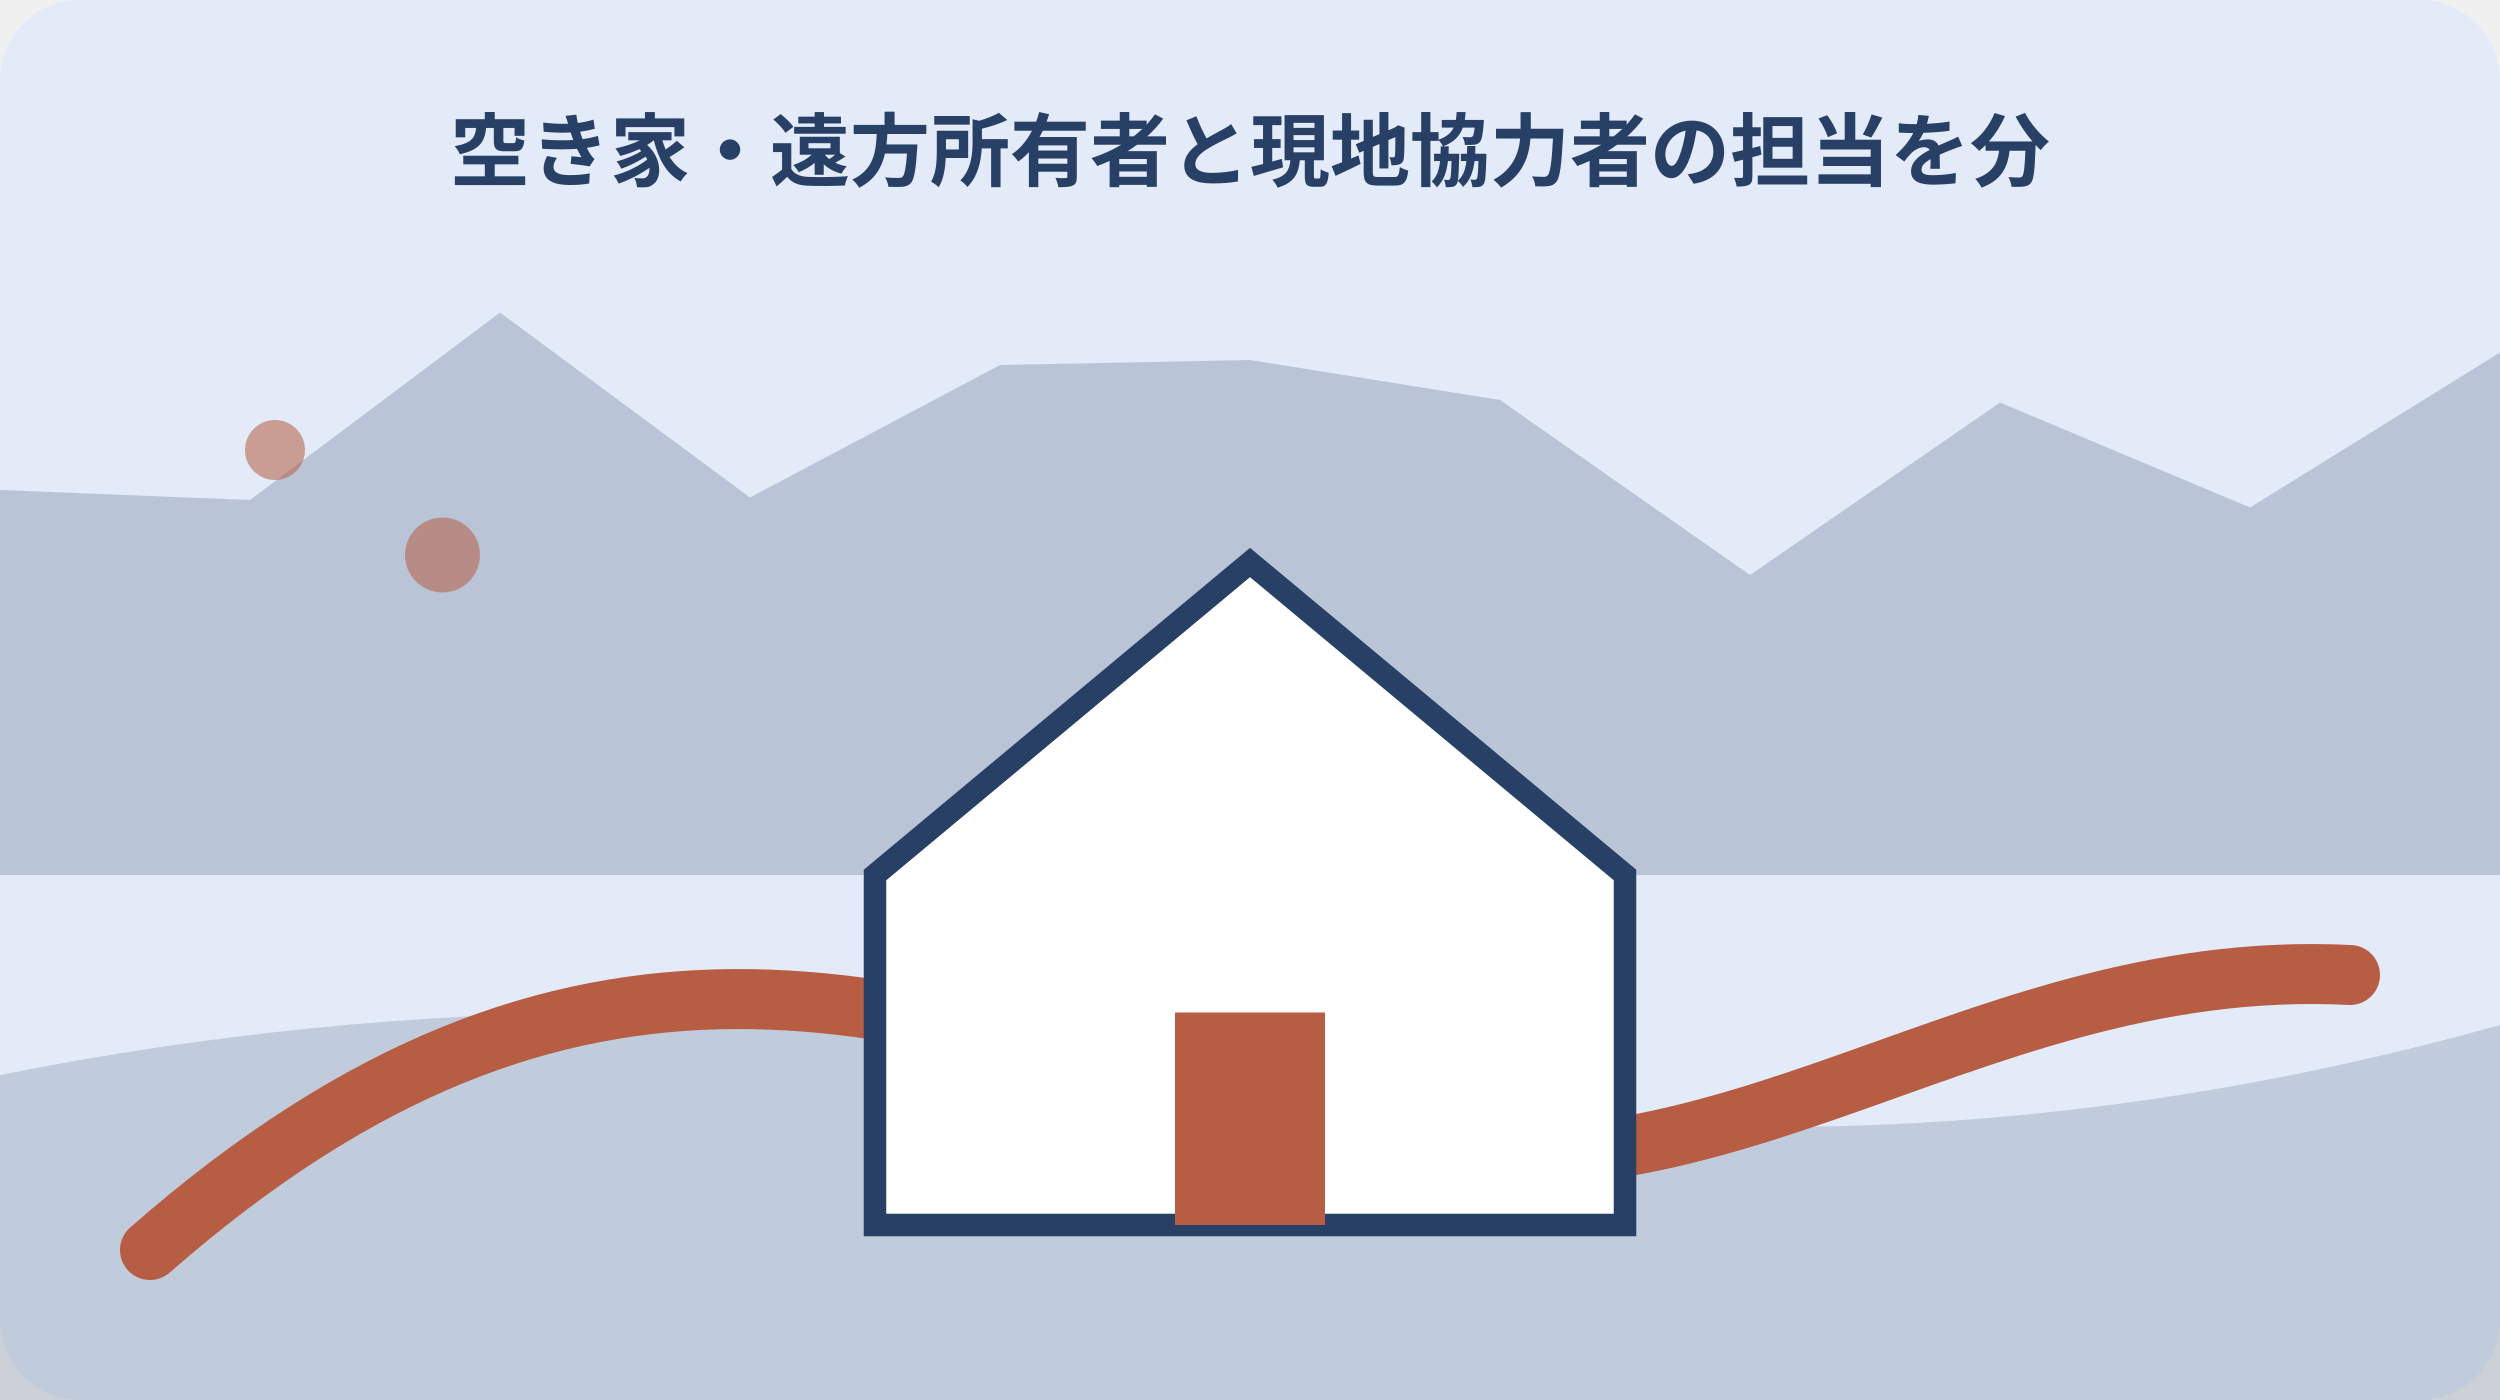
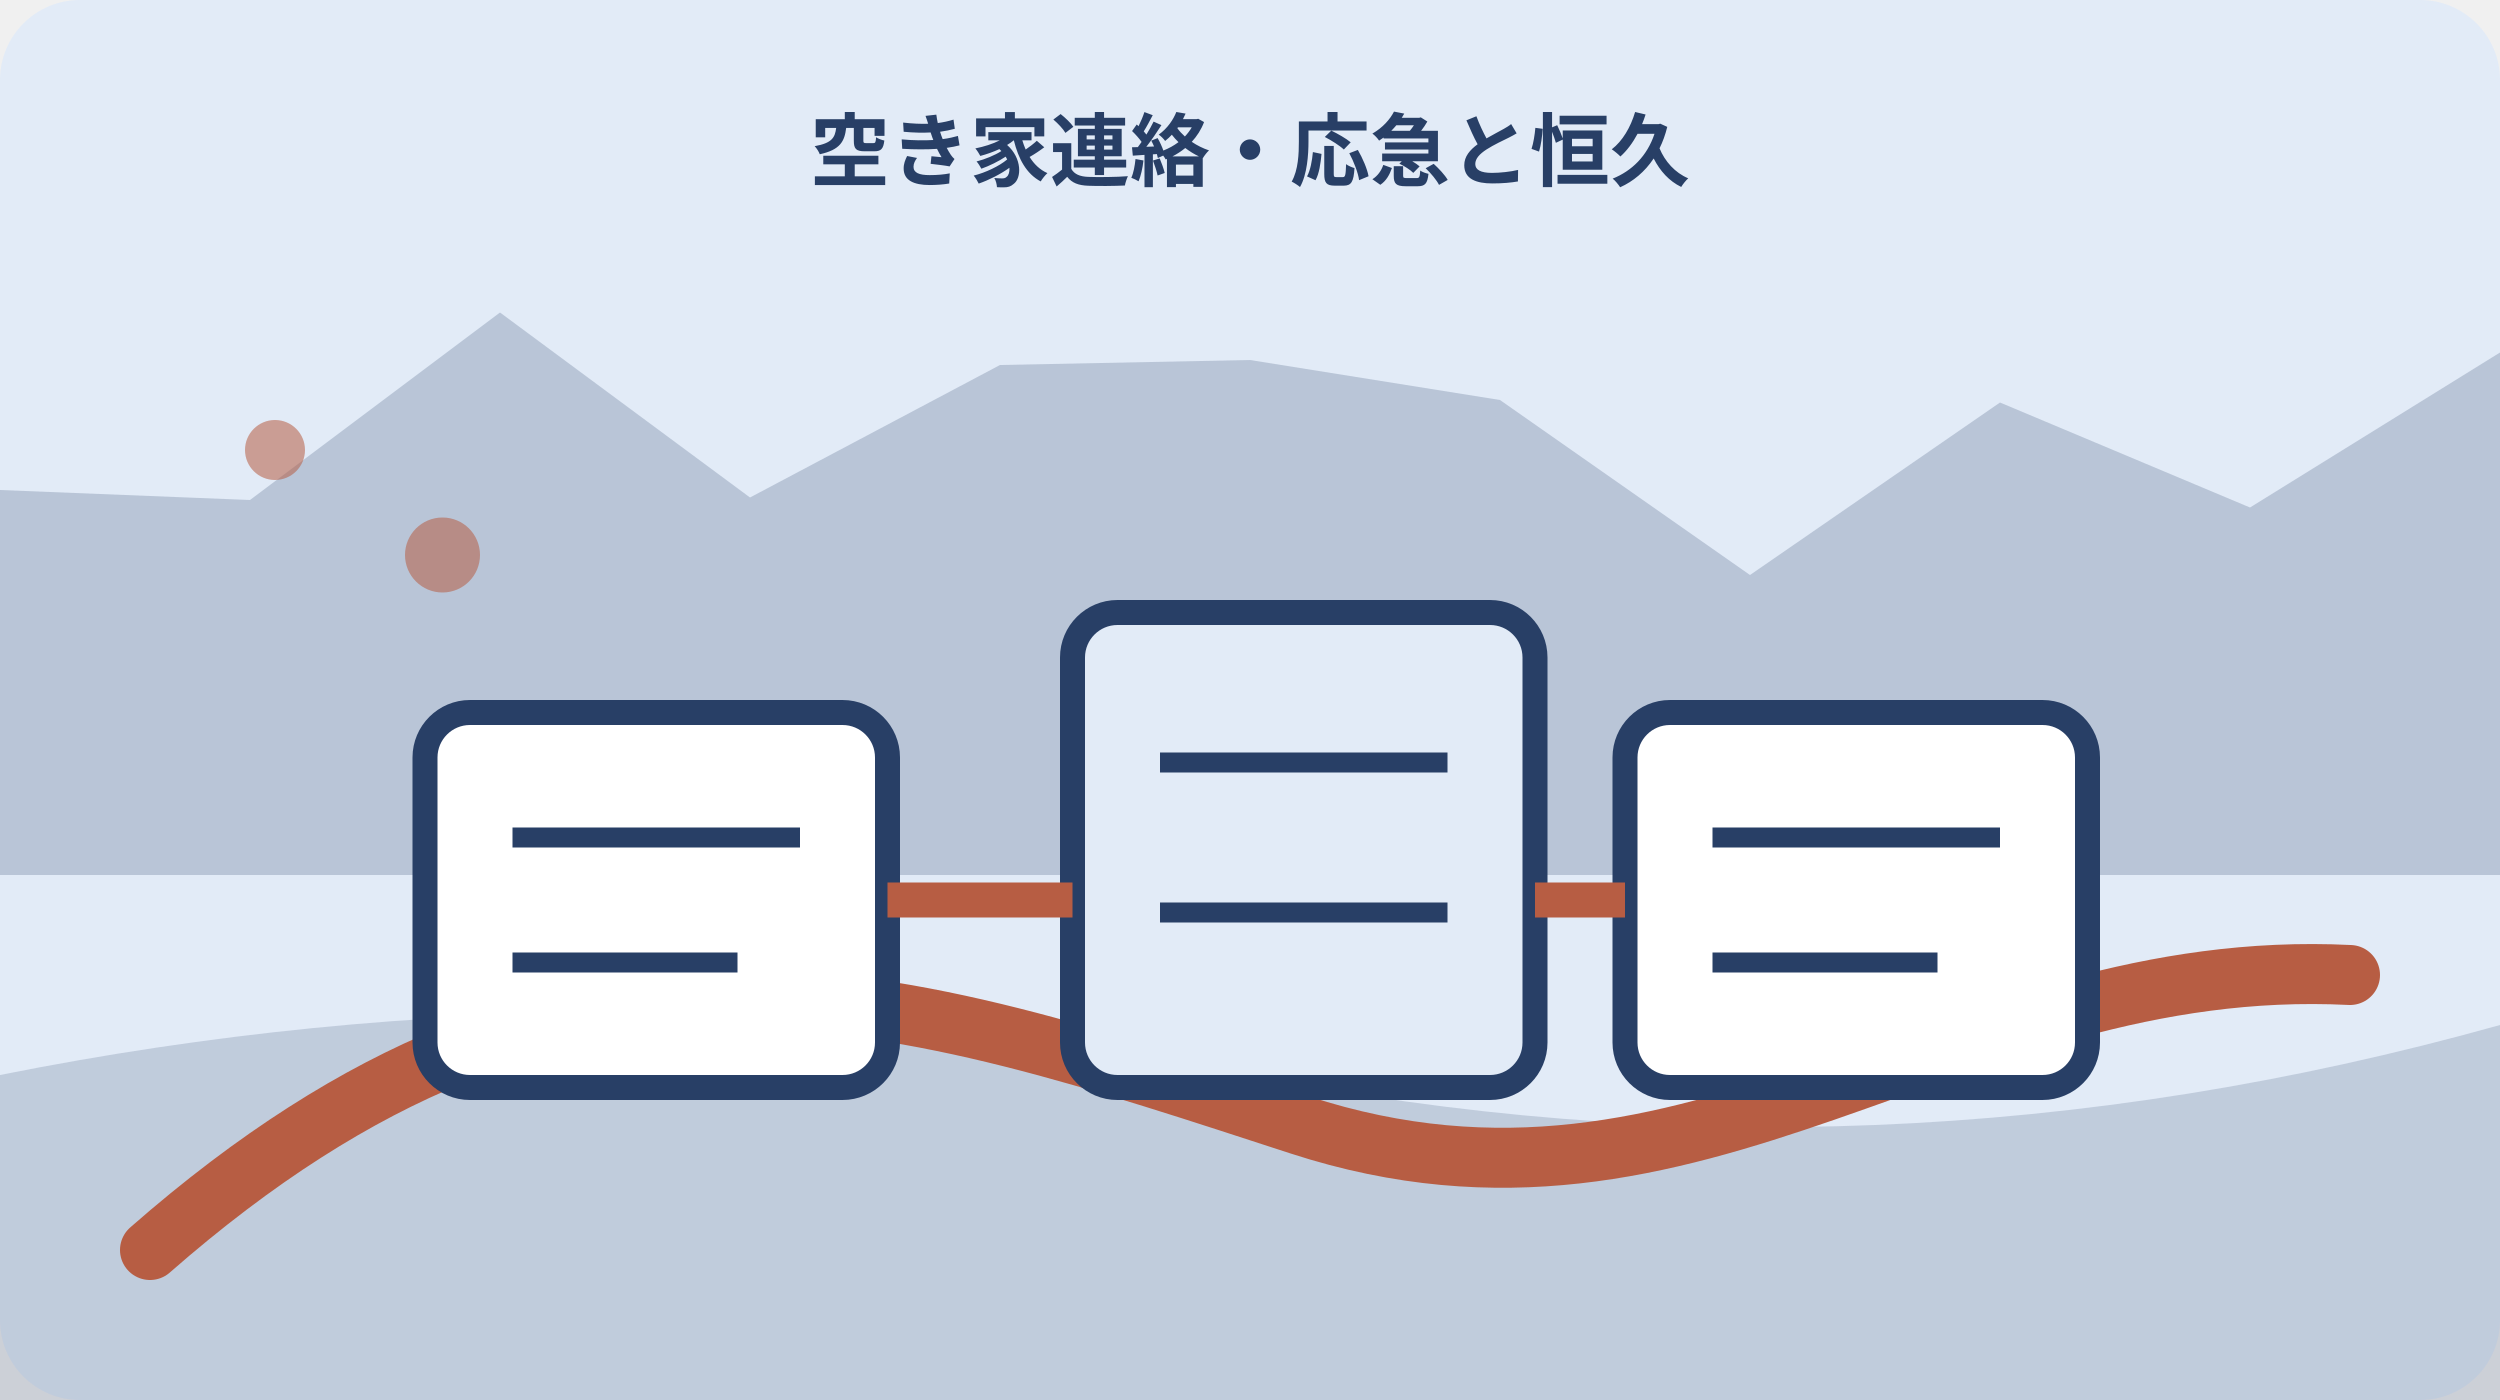
<svg xmlns="http://www.w3.org/2000/svg" width="1000" height="560" viewBox="0 0 1000 560" role="img" aria-labelledby="title desc" data-illustration="mori-editorial" data-topic-id="130" data-scene-index="3">
  <rect width="1000" height="560" rx="32" fill="#e2ebf7" />
  <polygon points="0,196 100,200 200,125 300,199 400,146 500,144 600,160 700,230 800,161 900,203 1000,141 1000,350 0,350" fill="#283f66" opacity=".22" />
  <path d="M0 430 Q250 380 500 430 T1000 410 V560 H0Z" fill="#283f66" opacity=".18" />
  <path d="M60 500 C230 351 360 398 520 450 S780 382 940 390" fill="none" stroke="#b75d43" stroke-width="24" stroke-linecap="round" />
  <circle cx="110" cy="180" r="12" fill="#b75d43" opacity=".55" />
  <circle cx="177" cy="222" r="15" fill="#b75d43" opacity=".55" />
-   <g data-scene="home">
-     <path d="M350 350 500 225l150 125v140H350Z" fill="#fff" stroke="#283f66" stroke-width="9" />
-     <rect x="470" y="405" width="60" height="85" fill="#b75d43" />
+   <g data-scene="temporary-permanent-response-route">
+     <rect x="170" y="285" width="185" height="150" rx="18" fill="#fff" stroke="#283f66" stroke-width="10" />
+     <rect x="429" y="245" width="185" height="190" rx="18" fill="#e2ebf7" stroke="#283f66" stroke-width="10" />
+     <rect x="650" y="285" width="185" height="150" rx="18" fill="#fff" stroke="#283f66" stroke-width="10" />
+     <path d="M355 360h74M614 360h36" stroke="#b75d43" stroke-width="14" />
+     <path d="M205 335h115M205 385h90M464 305h115M464 365h115M685 335h115M685 385h90" stroke="#283f66" stroke-width="8" />
  </g>
-   <text x="500" y="72" text-anchor="middle" font-family="sans-serif" font-size="32" font-weight="700" fill="#283f66">空き家・遠方所有者と現地協力者の担当を分</text>
+   <text x="500" y="72" text-anchor="middle" font-family="sans-serif" font-size="32" font-weight="700" fill="#283f66">空き家連絡・応急と恒久</text>
</svg>
